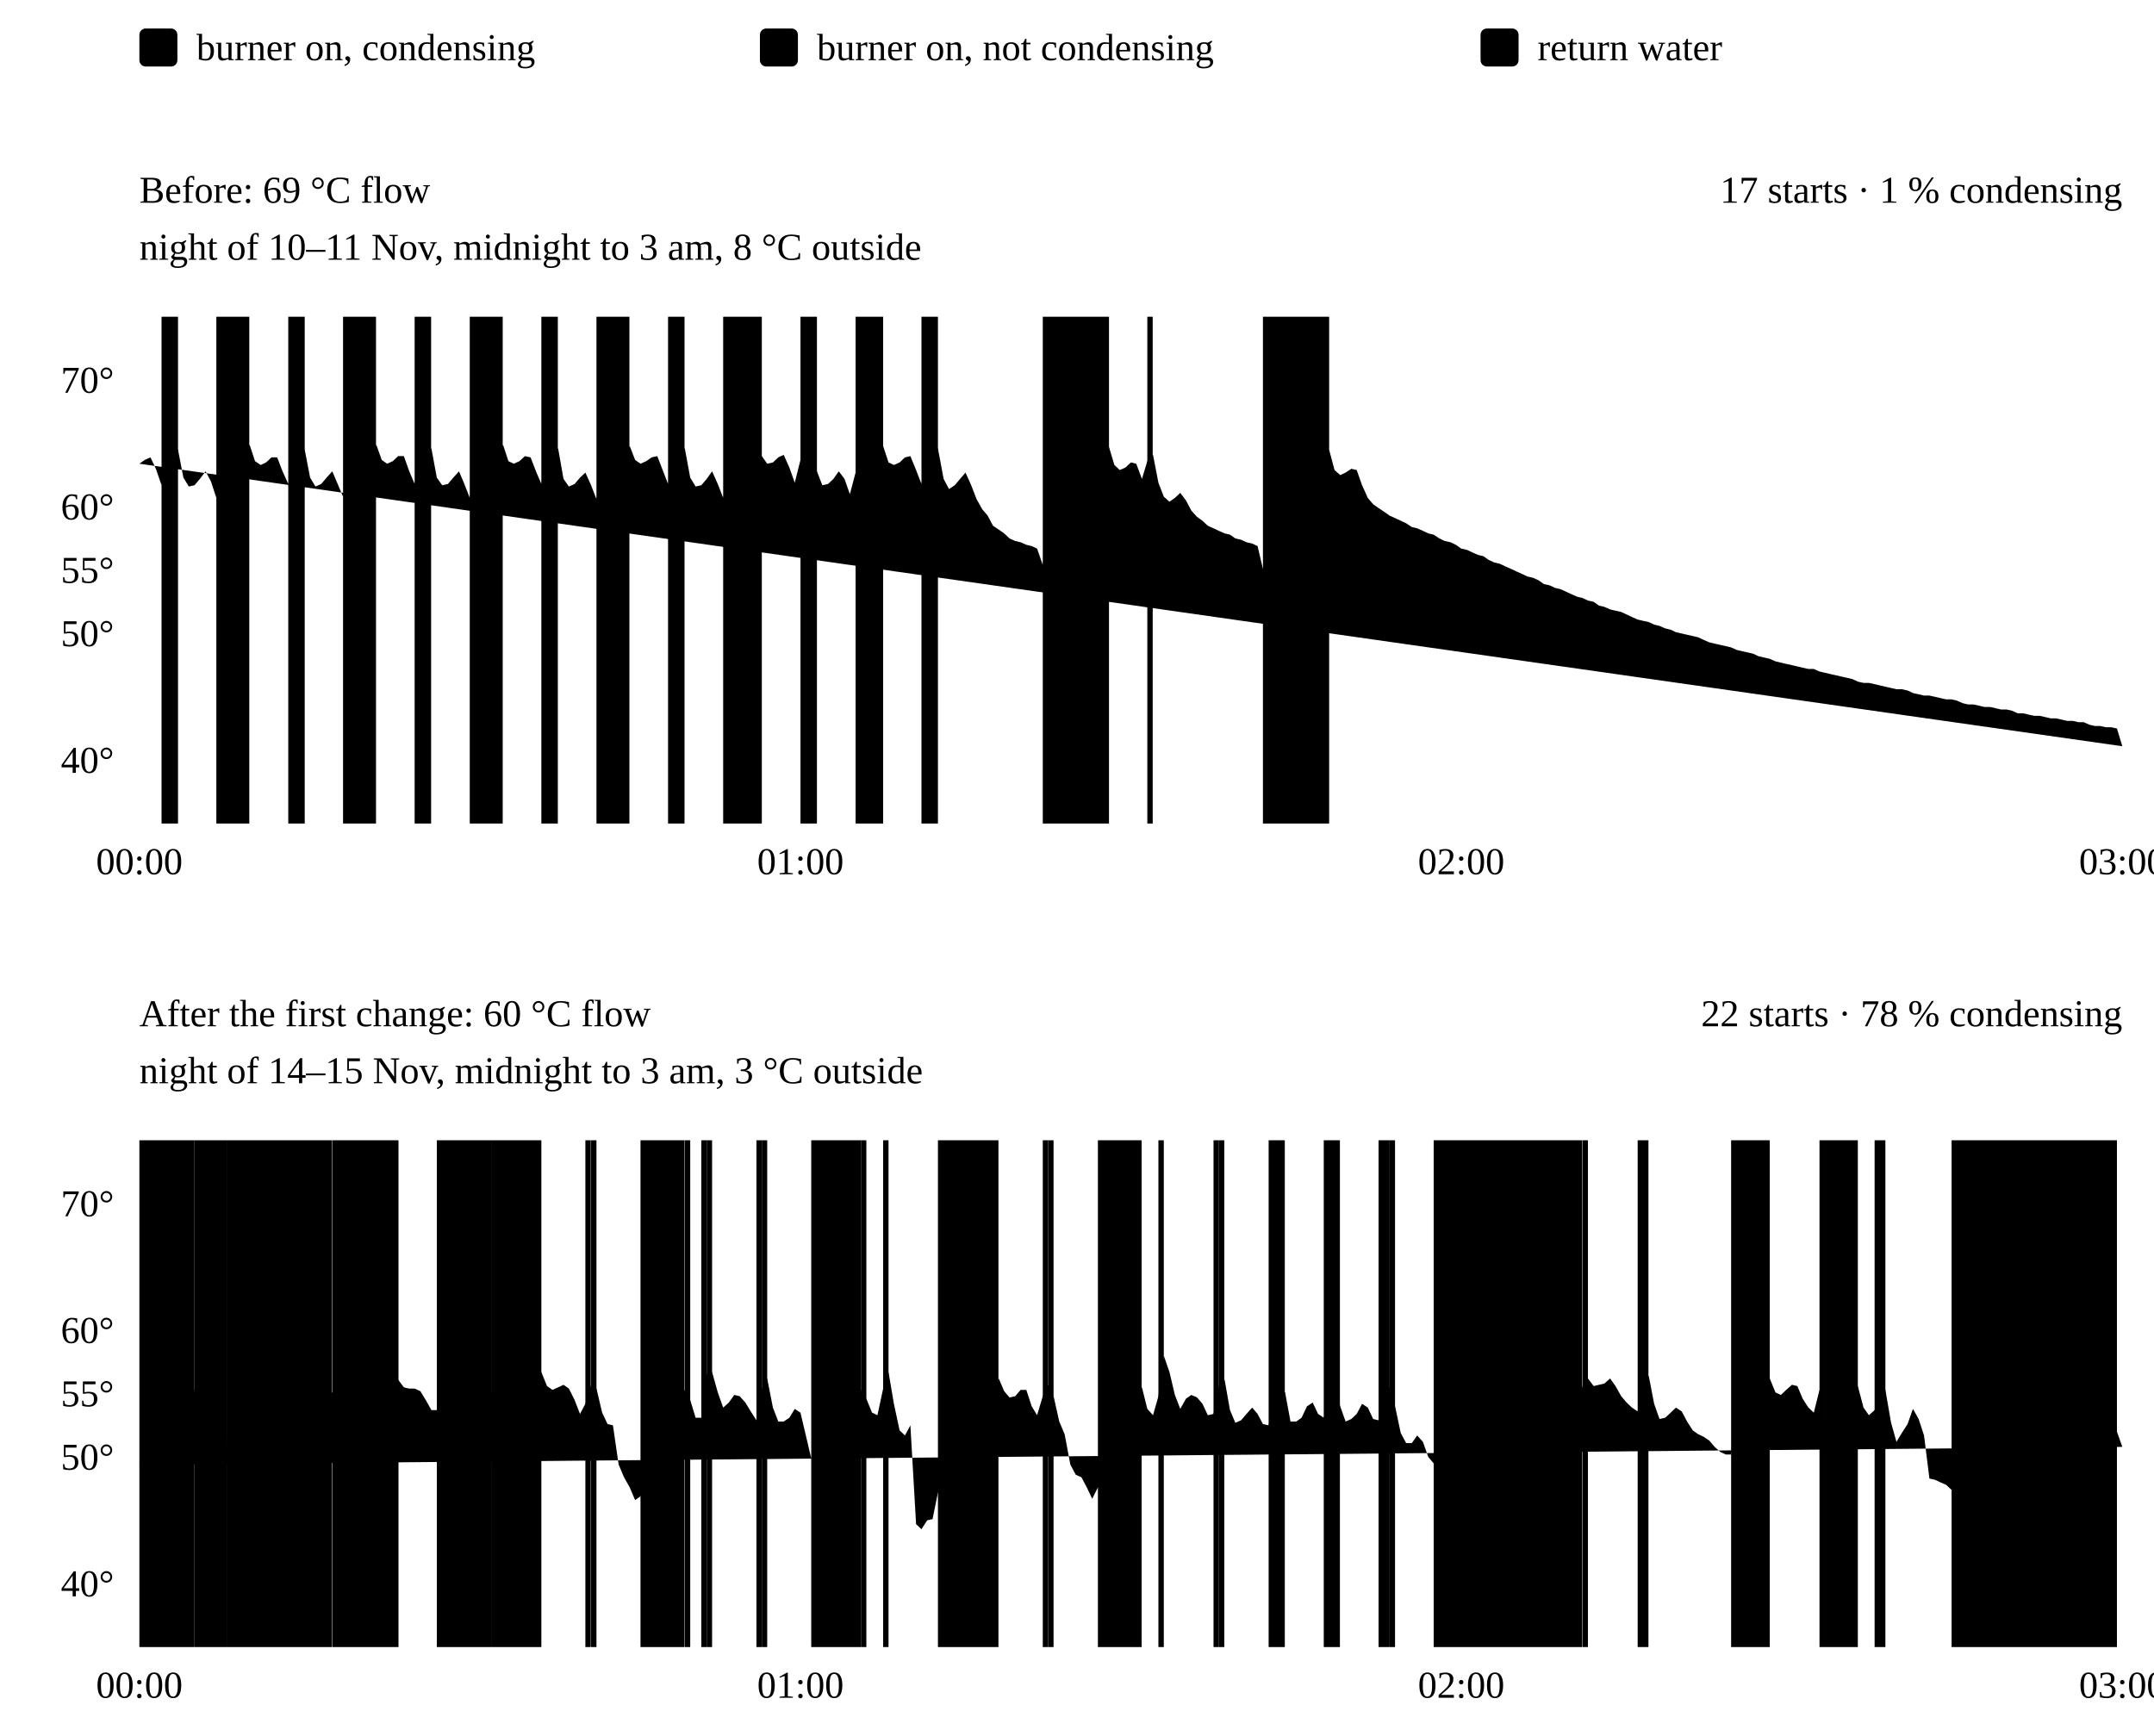
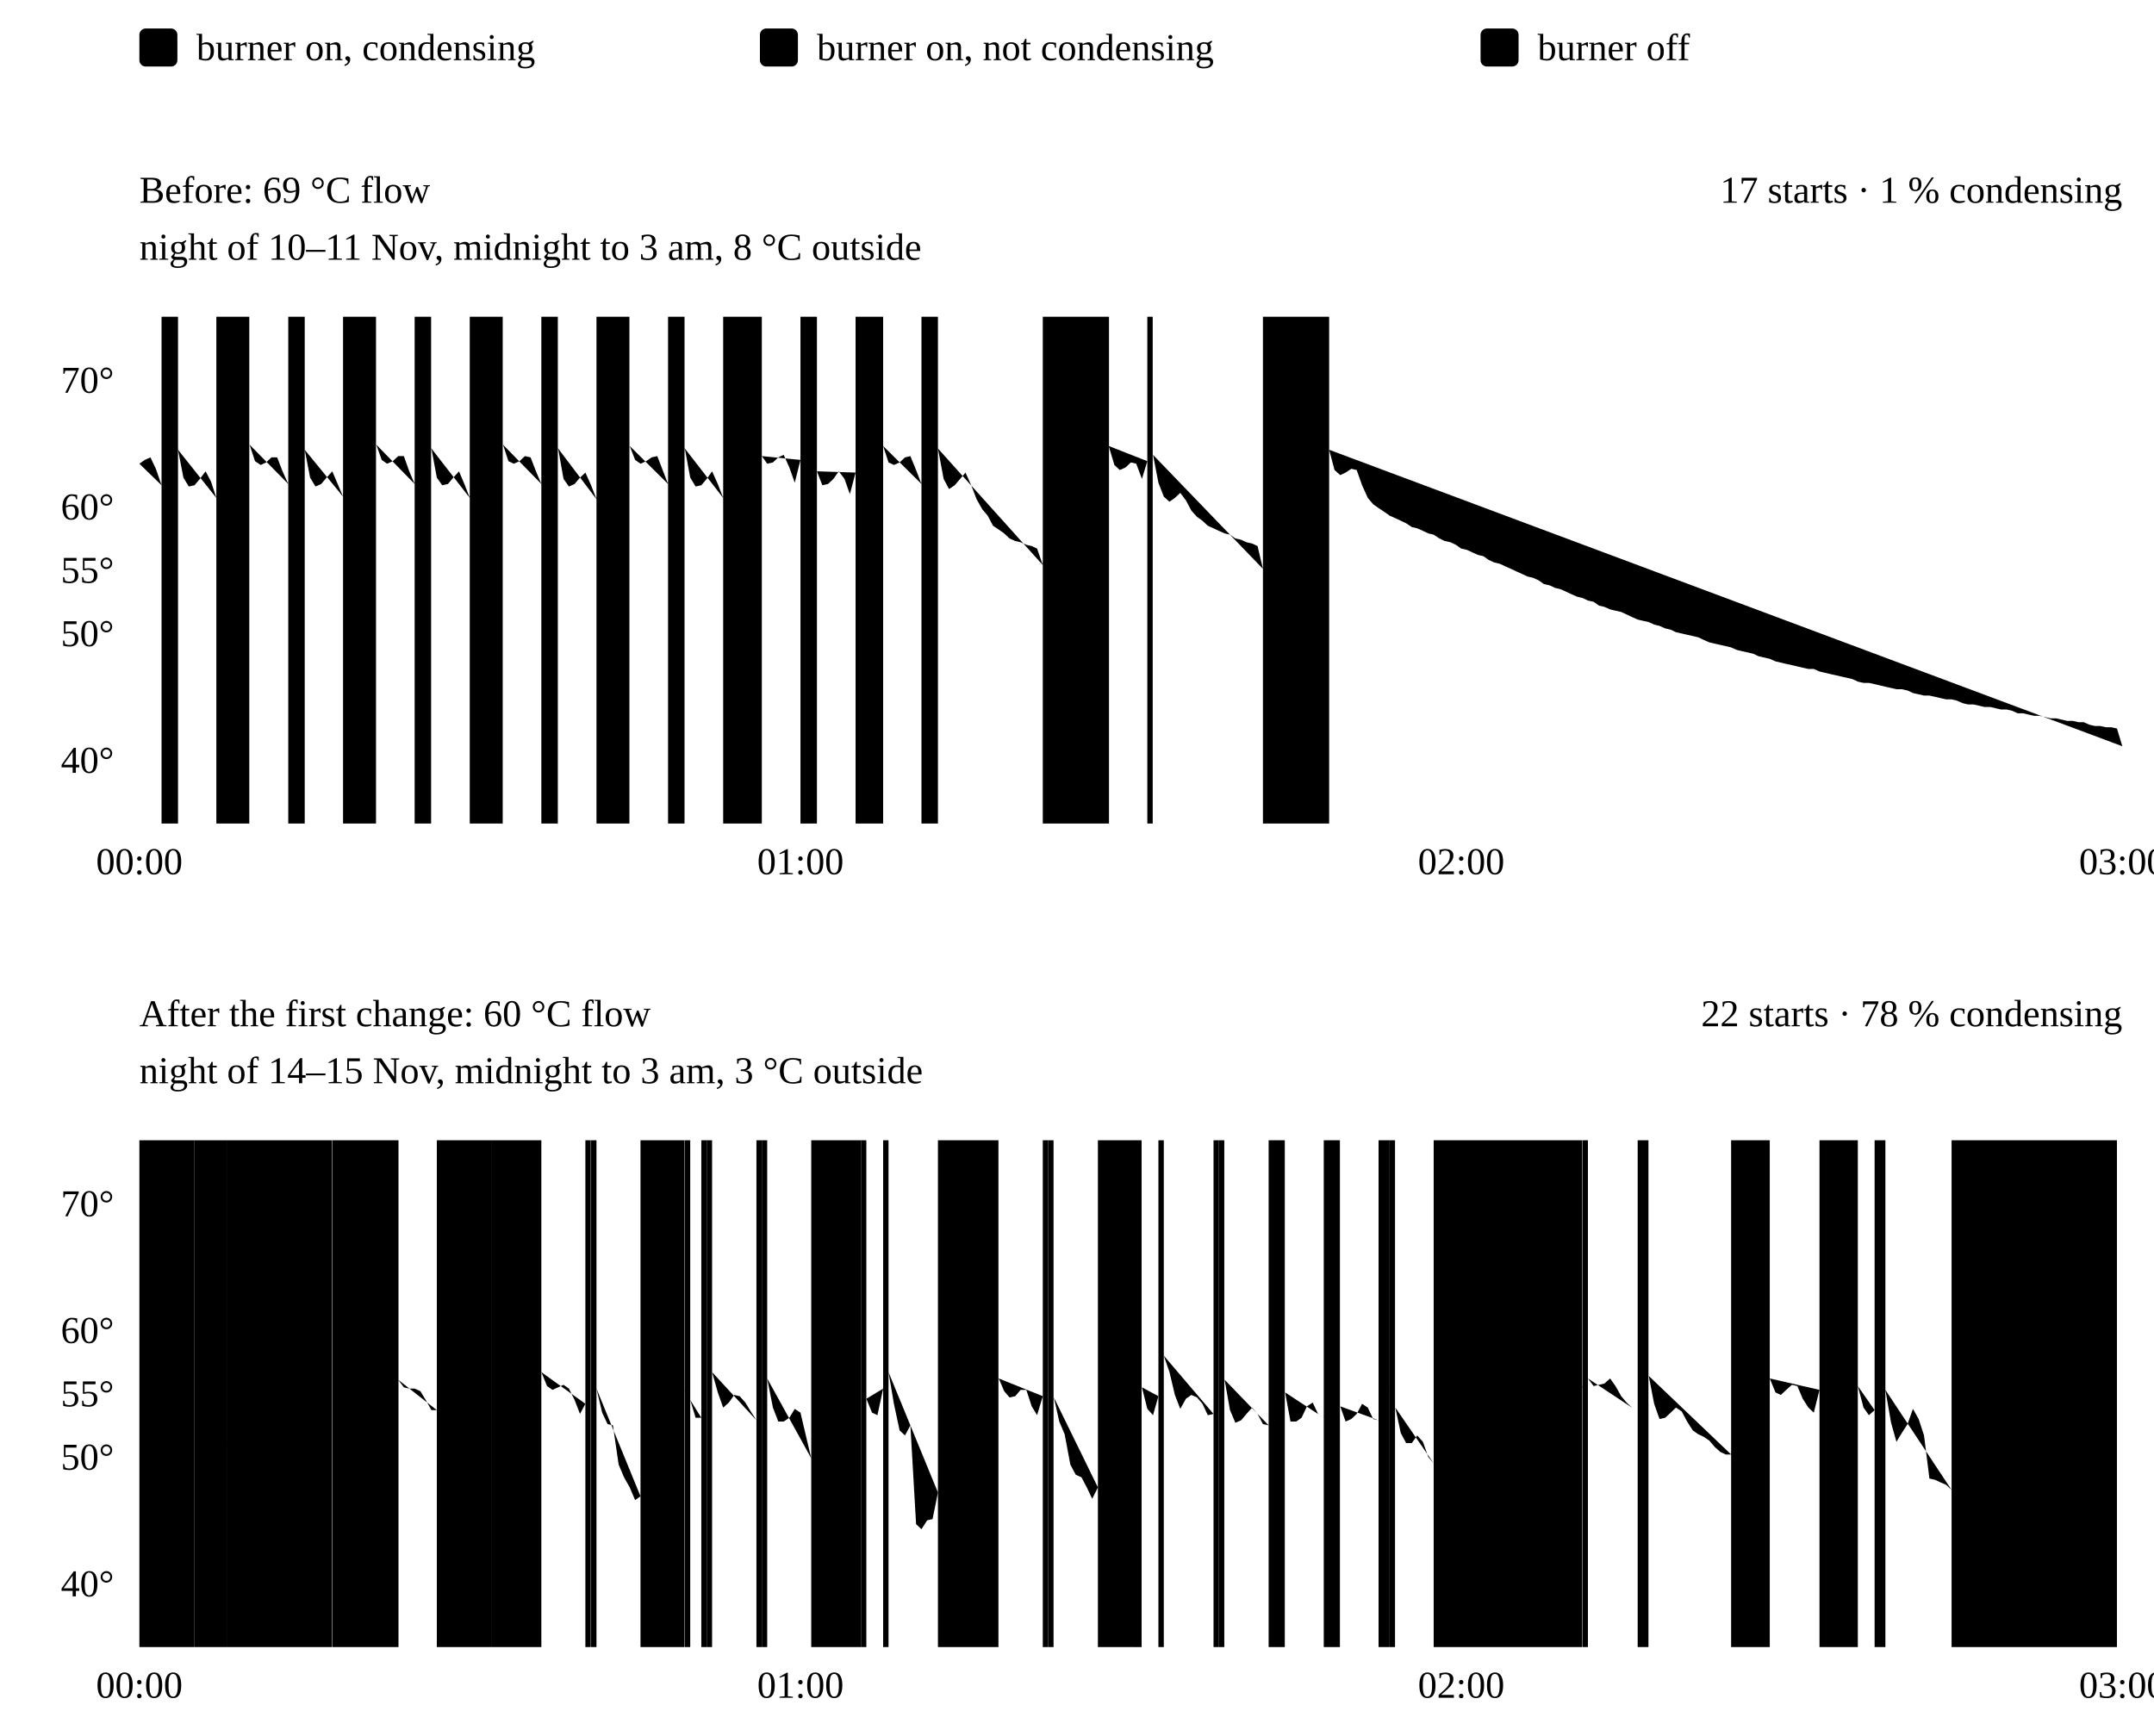
<svg xmlns="http://www.w3.org/2000/svg" viewBox="0 0 680 548" role="img" aria-labelledby="trace-t trace-d">
-   <rect x="44.0" y="9.0" width="12.0" height="12.0" rx="2" class="band-good solid" />
+   <rect x="44.0" y="9.0" width="12.0" height="12.0" rx="2" class="s-good solid" />
  <text x="62.0" y="19.0" text-anchor="start" class="label">burner on, condensing</text>
-   <rect x="239.9" y="9.0" width="12.0" height="12.0" rx="2" class="band-bad solid" />
+   <rect x="239.9" y="9.0" width="12.0" height="12.0" rx="2" class="s-bad solid" />
  <text x="257.9" y="19.0" text-anchor="start" class="label">burner on, not condensing</text>
-   <rect x="467.4" y="9.0" width="12.0" height="12.0" rx="2" class="s-neutral solid" />
-   <text x="485.4" y="19.0" text-anchor="start" class="label">return water</text>
+   <rect x="467.4" y="9.0" width="12.0" height="12.0" rx="2" class="s-off solid" />
+   <text x="485.4" y="19.0" text-anchor="start" class="label">burner off</text>
  <rect x="51.0" y="100.0" width="5.2" height="160.0" rx="0" class="band-bad" />
  <rect x="68.3" y="100.0" width="10.4" height="160.0" rx="0" class="band-bad" />
  <rect x="91.0" y="100.0" width="5.2" height="160.0" rx="0" class="band-bad" />
  <rect x="108.3" y="100.0" width="10.4" height="160.0" rx="0" class="band-bad" />
  <rect x="130.9" y="100.0" width="5.2" height="160.0" rx="0" class="band-bad" />
  <rect x="148.3" y="100.0" width="10.4" height="160.0" rx="0" class="band-bad" />
  <rect x="170.9" y="100.0" width="5.2" height="160.0" rx="0" class="band-bad" />
  <rect x="188.3" y="100.0" width="10.4" height="160.0" rx="0" class="band-bad" />
  <rect x="210.9" y="100.0" width="5.2" height="160.0" rx="0" class="band-bad" />
  <rect x="228.3" y="100.0" width="12.2" height="160.0" rx="0" class="band-bad" />
  <rect x="252.7" y="100.0" width="5.2" height="160.0" rx="0" class="band-bad" />
  <rect x="270.1" y="100.0" width="8.7" height="160.0" rx="0" class="band-bad" />
  <rect x="290.9" y="100.0" width="5.2" height="160.0" rx="0" class="band-bad" />
  <rect x="329.2" y="100.0" width="20.9" height="160.0" rx="0" class="band-bad" />
  <rect x="362.2" y="100.0" width="1.7" height="160.0" rx="0" class="band-bad" />
  <rect x="398.7" y="100.0" width="20.9" height="160.0" rx="0" class="band-bad" />
  <line x1="44.0" y1="240.0" x2="670.0" y2="240.0" class="grid" />
  <text x="36.0" y="244.0" text-anchor="end" class="tick">40°</text>
  <line x1="44.0" y1="200.0" x2="670.0" y2="200.0" class="grid" />
  <text x="36.0" y="204.0" text-anchor="end" class="tick">50°</text>
  <line x1="44.0" y1="160.0" x2="670.0" y2="160.0" class="grid" />
  <text x="36.0" y="164.0" text-anchor="end" class="tick">60°</text>
  <line x1="44.0" y1="120.0" x2="670.0" y2="120.0" class="grid" />
  <text x="36.0" y="124.0" text-anchor="end" class="tick">70°</text>
  <line x1="44.0" y1="180.0" x2="670.0" y2="180.0" class="target" />
  <text x="36.0" y="184.0" text-anchor="end" class="tick strong good-text">55°</text>
-   <path d="M44.0,146.4 L45.7,145.2 L47.5,144.4 L49.2,148.0 L51.0,153.2 L52.7,144.0 L54.4,142.8 L56.2,142.0 L57.9,150.8 L59.6,153.6 L61.4,153.2 L63.1,151.2 L64.9,148.8 L66.6,152.0 L68.3,157.2 L70.1,148.4 L71.8,147.6 L73.6,146.4 L75.3,146.4 L77.0,144.0 L78.8,140.4 L80.5,145.6 L82.3,146.8 L84.0,146.0 L85.7,144.4 L87.5,144.4 L89.2,148.8 L91.0,152.8 L92.7,144.0 L94.4,142.8 L96.2,142.0 L97.9,150.8 L99.6,153.6 L101.4,152.8 L103.1,150.8 L104.9,148.8 L106.6,152.8 L108.3,156.8 L110.1,148.4 L111.8,146.8 L113.6,146.4 L115.3,146.4 L117.0,144.0 L118.8,140.4 L120.5,145.2 L122.2,146.4 L124.0,145.6 L125.7,144.0 L127.5,144.0 L129.2,148.8 L130.9,152.8 L132.7,144.0 L134.4,142.0 L136.2,141.6 L137.9,150.8 L139.6,153.2 L141.4,152.8 L143.1,150.8 L144.9,148.8 L146.6,152.8 L148.3,157.2 L150.1,148.4 L151.8,146.8 L153.6,146.4 L155.3,146.4 L157.0,144.0 L158.8,140.4 L160.5,145.6 L162.2,146.4 L164.0,145.6 L165.7,144.0 L167.5,144.4 L169.2,148.8 L170.9,152.8 L172.7,143.6 L174.4,142.0 L176.2,141.6 L177.9,151.2 L179.6,153.6 L181.4,152.8 L183.1,150.8 L184.8,149.2 L186.6,153.2 L188.3,157.6 L190.1,148.8 L191.8,147.6 L193.5,146.8 L195.3,146.8 L197.0,144.0 L198.8,140.8 L200.5,145.2 L202.2,146.4 L204.0,145.6 L205.7,144.4 L207.5,144.0 L209.2,148.4 L210.9,152.8 L212.7,144.4 L214.4,142.0 L216.2,141.6 L217.9,150.8 L219.6,153.6 L221.4,153.2 L223.1,151.2 L224.8,148.8 L226.6,152.8 L228.3,157.2 L230.1,149.2 L231.8,147.6 L233.5,146.4 L235.3,146.8 L237.0,144.4 L238.8,141.2 L240.5,144.0 L242.2,146.4 L244.0,146.0 L245.7,144.4 L247.4,143.6 L249.2,147.6 L250.9,152.4 L252.7,145.2 L254.4,142.8 L256.1,141.6 L257.9,148.8 L259.6,153.2 L261.4,152.8 L263.1,151.2 L264.8,148.8 L266.6,151.2 L268.3,156.0 L270.1,149.2 L271.8,147.6 L273.5,146.4 L275.3,146.4 L277.0,144.4 L278.8,140.8 L280.5,146.0 L282.2,146.8 L284.0,146.0 L285.7,144.4 L287.4,144.0 L289.2,148.4 L290.9,152.8 L292.7,144.4 L294.4,142.0 L296.1,141.6 L297.9,151.2 L299.6,154.4 L301.4,153.2 L303.1,151.2 L304.8,149.2 L306.6,153.2 L308.3,157.6 L310.1,160.8 L311.8,162.8 L313.5,166.0 L315.3,167.2 L317.0,168.4 L318.7,170.0 L320.5,170.8 L322.2,171.2 L324.0,172.0 L325.7,172.4 L327.4,173.2 L329.2,178.4 L330.9,165.2 L332.7,170.0 L334.4,172.0 L336.1,170.8 L337.9,167.6 L339.6,161.2 L341.4,155.2 L343.1,151.2 L344.8,148.4 L346.6,145.6 L348.3,142.8 L350.0,140.8 L351.8,146.8 L353.5,148.4 L355.3,147.6 L357.0,146.0 L358.7,146.4 L360.5,151.2 L362.2,145.6 L364.0,143.6 L365.7,152.4 L367.4,156.8 L369.2,158.4 L370.9,157.2 L372.6,155.6 L374.4,158.0 L376.1,161.2 L377.9,163.2 L379.6,164.4 L381.3,166.0 L383.1,166.8 L384.8,167.6 L386.6,168.4 L388.3,168.8 L390.0,170.0 L391.8,170.4 L393.5,171.2 L395.3,171.6 L397.0,172.4 L398.7,179.6 L400.5,167.2 L402.2,175.2 L403.9,178.8 L405.7,176.0 L407.4,170.8 L409.2,164.0 L410.9,157.2 L412.6,153.6 L414.4,151.2 L416.1,148.8 L417.9,145.6 L419.6,142.0 L421.3,148.4 L423.1,150.0 L424.8,149.2 L426.6,148.0 L428.3,148.4 L430.0,153.2 L431.8,157.2 L433.5,159.2 L435.2,160.4 L437.0,161.6 L438.7,162.8 L440.5,163.6 L442.2,164.4 L443.9,165.2 L445.7,166.4 L447.4,166.8 L449.2,167.6 L450.9,168.4 L452.6,168.8 L454.4,170.0 L456.1,170.8 L457.9,171.2 L459.6,172.0 L461.3,173.2 L463.1,173.6 L464.8,174.4 L466.6,175.2 L468.3,175.6 L470.0,176.8 L471.8,177.6 L473.5,178.0 L475.2,178.8 L477.0,179.6 L478.7,180.4 L480.5,181.2 L482.2,182.0 L483.9,182.4 L485.7,183.2 L487.4,184.4 L489.2,184.8 L490.9,185.6 L492.6,186.0 L494.4,186.8 L496.1,187.6 L497.9,188.4 L499.6,188.8 L501.3,189.6 L503.1,190.0 L504.8,191.2 L506.5,191.6 L508.3,192.4 L510.0,192.8 L511.8,193.2 L513.5,194.0 L515.2,194.8 L517.0,195.6 L518.7,196.0 L520.5,196.4 L522.2,197.2 L523.9,197.6 L525.7,198.4 L527.4,198.8 L529.1,199.6 L530.9,200.0 L532.6,200.4 L534.4,200.8 L536.1,201.2 L537.8,202.0 L539.6,202.8 L541.3,203.2 L543.1,203.6 L544.8,204.0 L546.5,204.4 L548.3,205.2 L550.0,205.6 L551.8,206.0 L553.5,206.4 L555.2,207.2 L557.0,207.6 L558.7,208.0 L560.5,208.8 L562.2,209.2 L563.9,209.6 L565.7,210.0 L567.4,210.4 L569.1,210.8 L570.9,211.2 L572.6,211.2 L574.4,212.0 L576.1,212.4 L577.8,212.8 L579.6,213.2 L581.3,213.6 L583.1,214.0 L584.8,214.4 L586.5,215.2 L588.3,215.6 L590.0,215.6 L591.8,216.0 L593.5,216.4 L595.2,216.8 L597.0,217.2 L598.7,217.6 L600.4,217.6 L602.2,218.0 L603.9,218.8 L605.7,219.2 L607.4,219.6 L609.1,219.6 L610.9,220.0 L612.6,220.4 L614.4,220.8 L616.1,220.8 L617.8,221.2 L619.6,222.0 L621.3,222.4 L623.0,222.4 L624.8,222.8 L626.5,223.2 L628.3,223.2 L630.0,223.6 L631.7,224.0 L633.5,224.0 L635.2,224.4 L637.0,225.2 L638.7,225.2 L640.4,225.6 L642.2,226.0 L643.9,226.0 L645.7,226.4 L647.4,226.8 L649.1,226.8 L650.9,227.2 L652.6,227.6 L654.4,227.6 L656.1,228.0 L657.8,228.0 L659.6,228.8 L661.3,229.2 L663.0,229.2 L664.8,229.6 L666.5,229.6 L668.3,230.0 L670.0,235.6" class="series s-neutral" />
+   <path d="M44.0,146.4 L45.7,145.2 L47.5,144.4 L49.2,148.0 L51.0,153.2" class="series trace-line s-off" />
+   <path d="M51.0,153.2 L52.7,144.0 L54.4,142.8 L56.2,142.0" class="series trace-line s-bad" />
+   <path d="M56.2,142.0 L57.9,150.8 L59.6,153.6 L61.4,153.2 L63.1,151.2 L64.9,148.8 L66.6,152.0 L68.3,157.2" class="series trace-line s-off" />
+   <path d="M68.3,157.2 L70.1,148.4 L71.8,147.6 L73.6,146.4 L75.3,146.4 L77.0,144.0 L78.8,140.4" class="series trace-line s-bad" />
+   <path d="M78.8,140.4 L80.5,145.6 L82.3,146.8 L84.0,146.0 L85.7,144.4 L87.5,144.4 L89.2,148.8 L91.0,152.8" class="series trace-line s-off" />
+   <path d="M91.0,152.8 L92.7,144.0 L94.4,142.8 L96.2,142.0" class="series trace-line s-bad" />
+   <path d="M96.2,142.0 L97.9,150.8 L99.6,153.6 L101.4,152.8 L103.1,150.8 L104.9,148.8 L106.6,152.8 L108.3,156.8" class="series trace-line s-off" />
+   <path d="M108.3,156.8 L110.1,148.4 L111.8,146.8 L113.6,146.4 L115.3,146.4 L117.0,144.0 L118.8,140.4" class="series trace-line s-bad" />
+   <path d="M118.8,140.4 L120.5,145.2 L122.2,146.4 L124.0,145.6 L125.7,144.0 L127.5,144.0 L129.2,148.8 L130.9,152.8" class="series trace-line s-off" />
+   <path d="M130.9,152.8 L132.7,144.0 L134.4,142.0 L136.2,141.6" class="series trace-line s-bad" />
+   <path d="M136.2,141.6 L137.9,150.8 L139.6,153.2 L141.4,152.8 L143.1,150.8 L144.9,148.8 L146.6,152.8 L148.3,157.2" class="series trace-line s-off" />
+   <path d="M148.3,157.2 L150.1,148.4 L151.8,146.8 L153.6,146.4 L155.3,146.4 L157.0,144.0 L158.8,140.4" class="series trace-line s-bad" />
+   <path d="M158.8,140.4 L160.5,145.6 L162.2,146.4 L164.0,145.6 L165.7,144.0 L167.5,144.4 L169.2,148.8 L170.9,152.8" class="series trace-line s-off" />
+   <path d="M170.9,152.8 L172.7,143.6 L174.4,142.0 L176.2,141.6" class="series trace-line s-bad" />
+   <path d="M176.2,141.6 L177.9,151.2 L179.6,153.6 L181.4,152.8 L183.1,150.8 L184.8,149.2 L186.6,153.2 L188.3,157.6" class="series trace-line s-off" />
+   <path d="M188.3,157.6 L190.1,148.8 L191.8,147.6 L193.5,146.8 L195.3,146.8 L197.0,144.0 L198.8,140.8" class="series trace-line s-bad" />
+   <path d="M198.8,140.8 L200.5,145.2 L202.2,146.4 L204.0,145.6 L205.7,144.4 L207.5,144.0 L209.2,148.4 L210.9,152.8" class="series trace-line s-off" />
+   <path d="M210.9,152.8 L212.7,144.4 L214.4,142.0 L216.2,141.6" class="series trace-line s-bad" />
+   <path d="M216.2,141.6 L217.9,150.8 L219.6,153.6 L221.4,153.2 L223.1,151.2 L224.8,148.8 L226.6,152.8 L228.3,157.2" class="series trace-line s-off" />
+   <path d="M228.3,157.2 L230.1,149.2 L231.8,147.6 L233.5,146.4 L235.3,146.8 L237.0,144.4 L238.8,141.2 L240.5,144.0" class="series trace-line s-bad" />
+   <path d="M240.5,144.0 L242.2,146.4 L244.0,146.0 L245.7,144.4 L247.4,143.6 L249.2,147.6 L250.9,152.4 L252.7,145.2" class="series trace-line s-off" />
+   <path d="M252.7,145.2 L254.4,142.8 L256.1,141.6 L257.9,148.8" class="series trace-line s-bad" />
+   <path d="M257.9,148.8 L259.6,153.2 L261.4,152.8 L263.1,151.2 L264.8,148.8 L266.6,151.2 L268.3,156.0 L270.1,149.2" class="series trace-line s-off" />
+   <path d="M270.1,149.2 L271.8,147.6 L273.5,146.4 L275.3,146.4 L277.0,144.4 L278.8,140.8" class="series trace-line s-bad" />
+   <path d="M278.8,140.8 L280.5,146.0 L282.2,146.8 L284.0,146.0 L285.7,144.4 L287.4,144.0 L289.2,148.4 L290.9,152.8" class="series trace-line s-off" />
+   <path d="M290.9,152.8 L292.7,144.4 L294.4,142.0 L296.1,141.6" class="series trace-line s-bad" />
+   <path d="M296.1,141.6 L297.9,151.2 L299.6,154.4 L301.4,153.2 L303.1,151.2 L304.8,149.2 L306.6,153.2 L308.3,157.6 L310.1,160.8 L311.8,162.8 L313.5,166.0 L315.3,167.2 L317.0,168.4 L318.7,170.0 L320.5,170.8 L322.2,171.2 L324.0,172.0 L325.7,172.4 L327.4,173.2 L329.2,178.4" class="series trace-line s-off" />
+   <path d="M329.2,178.4 L330.9,165.2 L332.7,170.0 L334.4,172.0 L336.1,170.8 L337.9,167.6 L339.6,161.2 L341.4,155.2 L343.1,151.2 L344.8,148.4 L346.6,145.6 L348.3,142.8 L350.0,140.8" class="series trace-line s-bad" />
+   <path d="M350.0,140.8 L351.8,146.8 L353.5,148.4 L355.3,147.6 L357.0,146.0 L358.7,146.4 L360.5,151.2 L362.2,145.6" class="series trace-line s-off" />
+   <path d="M362.2,145.6 L364.0,143.6" class="series trace-line s-bad" />
+   <path d="M364.0,143.6 L365.7,152.4 L367.4,156.8 L369.2,158.4 L370.9,157.2 L372.6,155.6 L374.4,158.0 L376.1,161.2 L377.9,163.2 L379.6,164.4 L381.3,166.0 L383.1,166.8 L384.8,167.6 L386.6,168.4 L388.3,168.8 L390.0,170.0 L391.8,170.4 L393.5,171.2 L395.3,171.6 L397.0,172.4 L398.7,179.6" class="series trace-line s-off" />
+   <path d="M398.7,179.6 L400.5,167.2 L402.2,175.2 L403.9,178.8 L405.7,176.0 L407.4,170.8 L409.2,164.0 L410.9,157.2 L412.6,153.6 L414.4,151.2 L416.1,148.8 L417.9,145.6 L419.6,142.0" class="series trace-line s-bad" />
+   <path d="M419.6,142.0 L421.3,148.4 L423.1,150.0 L424.8,149.2 L426.6,148.0 L428.3,148.4 L430.0,153.2 L431.8,157.2 L433.5,159.2 L435.2,160.4 L437.0,161.6 L438.7,162.8 L440.5,163.6 L442.2,164.4 L443.9,165.2 L445.7,166.4 L447.4,166.8 L449.2,167.6 L450.9,168.4 L452.6,168.8 L454.4,170.0 L456.1,170.8 L457.9,171.2 L459.6,172.0 L461.3,173.2 L463.1,173.6 L464.8,174.4 L466.6,175.2 L468.3,175.6 L470.0,176.8 L471.8,177.6 L473.5,178.0 L475.2,178.8 L477.0,179.6 L478.7,180.4 L480.5,181.2 L482.2,182.0 L483.9,182.4 L485.7,183.2 L487.4,184.4 L489.2,184.8 L490.9,185.6 L492.6,186.0 L494.4,186.8 L496.1,187.6 L497.9,188.4 L499.6,188.8 L501.3,189.6 L503.1,190.0 L504.8,191.2 L506.5,191.6 L508.3,192.4 L510.0,192.8 L511.8,193.2 L513.5,194.0 L515.2,194.8 L517.0,195.6 L518.7,196.0 L520.5,196.4 L522.2,197.2 L523.9,197.6 L525.7,198.4 L527.4,198.8 L529.1,199.6 L530.9,200.0 L532.6,200.4 L534.4,200.8 L536.1,201.2 L537.8,202.0 L539.6,202.8 L541.3,203.2 L543.1,203.6 L544.8,204.0 L546.5,204.4 L548.3,205.2 L550.0,205.6 L551.8,206.0 L553.5,206.4 L555.2,207.2 L557.0,207.6 L558.7,208.0 L560.5,208.8 L562.2,209.2 L563.9,209.6 L565.7,210.0 L567.4,210.4 L569.1,210.8 L570.9,211.2 L572.6,211.2 L574.4,212.0 L576.1,212.4 L577.8,212.8 L579.6,213.2 L581.3,213.6 L583.1,214.0 L584.8,214.4 L586.5,215.2 L588.3,215.6 L590.0,215.6 L591.8,216.0 L593.5,216.4 L595.2,216.8 L597.0,217.2 L598.7,217.6 L600.4,217.6 L602.2,218.0 L603.9,218.8 L605.7,219.2 L607.4,219.6 L609.1,219.6 L610.9,220.0 L612.6,220.4 L614.4,220.8 L616.1,220.8 L617.8,221.2 L619.6,222.0 L621.3,222.4 L623.0,222.4 L624.8,222.8 L626.5,223.2 L628.3,223.2 L630.0,223.6 L631.7,224.0 L633.5,224.0 L635.2,224.4 L637.0,225.2 L638.7,225.2 L640.4,225.6 L642.2,226.0 L643.9,226.0 L645.7,226.4 L647.4,226.8 L649.1,226.8 L650.9,227.2 L652.6,227.6 L654.4,227.6 L656.1,228.0 L657.8,228.0 L659.6,228.8 L661.3,229.2 L663.0,229.2 L664.8,229.6 L666.5,229.6 L668.3,230.0 L670.0,235.6" class="series trace-line s-off" />
  <text x="44.0" y="276.0" text-anchor="middle" class="tick">00:00</text>
  <text x="252.7" y="276.0" text-anchor="middle" class="tick">01:00</text>
  <text x="461.3" y="276.0" text-anchor="middle" class="tick">02:00</text>
  <text x="670.0" y="276.0" text-anchor="middle" class="tick">03:00</text>
  <text x="44.0" y="64.0" text-anchor="start" class="label strong">Before: 69 °C flow</text>
  <text x="670.0" y="64.0" text-anchor="end" class="label strong bad-text">17 starts · 1 % condensing</text>
  <text x="44.0" y="82.0" text-anchor="start" class="note">night of 10–11 Nov, midnight to 3 am, 8 °C outside</text>
  <rect x="44.0" y="360.0" width="17.4" height="160.0" rx="0" class="band-good" />
  <rect x="61.4" y="360.0" width="10.4" height="160.0" rx="0" class="band-bad" />
  <rect x="71.8" y="360.0" width="33.0" height="160.0" rx="0" class="band-good" />
  <rect x="104.9" y="360.0" width="20.9" height="160.0" rx="0" class="band-bad" />
  <rect x="137.9" y="360.0" width="17.4" height="160.0" rx="0" class="band-good" />
  <rect x="155.3" y="360.0" width="15.6" height="160.0" rx="0" class="band-bad" />
  <rect x="184.8" y="360.0" width="1.7" height="160.0" rx="0" class="band-good" />
  <rect x="186.6" y="360.0" width="1.7" height="160.0" rx="0" class="band-bad" />
  <rect x="202.2" y="360.0" width="13.9" height="160.0" rx="0" class="band-good" />
  <rect x="216.2" y="360.0" width="1.7" height="160.0" rx="0" class="band-bad" />
  <rect x="221.4" y="360.0" width="1.7" height="160.0" rx="0" class="band-good" />
  <rect x="223.1" y="360.0" width="1.7" height="160.0" rx="0" class="band-bad" />
  <rect x="238.8" y="360.0" width="1.7" height="160.0" rx="0" class="band-good" />
  <rect x="240.5" y="360.0" width="1.7" height="160.0" rx="0" class="band-bad" />
  <rect x="256.1" y="360.0" width="15.7" height="160.0" rx="0" class="band-good" />
  <rect x="271.8" y="360.0" width="1.7" height="160.0" rx="0" class="band-bad" />
  <rect x="278.8" y="360.0" width="1.7" height="160.0" rx="0" class="band-bad" />
  <rect x="296.1" y="360.0" width="19.1" height="160.0" rx="0" class="band-good" />
  <rect x="329.2" y="360.0" width="1.7" height="160.0" rx="0" class="band-good" />
  <rect x="330.9" y="360.0" width="1.7" height="160.0" rx="0" class="band-bad" />
  <rect x="346.6" y="360.0" width="12.2" height="160.0" rx="0" class="band-good" />
  <rect x="358.7" y="360.0" width="1.7" height="160.0" rx="0" class="band-bad" />
  <rect x="365.7" y="360.0" width="1.7" height="160.0" rx="0" class="band-good" />
  <rect x="383.1" y="360.0" width="1.7" height="160.0" rx="0" class="band-good" />
  <rect x="384.8" y="360.0" width="1.7" height="160.0" rx="0" class="band-bad" />
  <rect x="400.5" y="360.0" width="3.5" height="160.0" rx="0" class="band-good" />
  <rect x="403.9" y="360.0" width="1.7" height="160.0" rx="0" class="band-bad" />
  <rect x="417.9" y="360.0" width="3.5" height="160.0" rx="0" class="band-good" />
  <rect x="421.3" y="360.0" width="1.7" height="160.0" rx="0" class="band-bad" />
  <rect x="435.2" y="360.0" width="3.5" height="160.0" rx="0" class="band-good" />
  <rect x="438.7" y="360.0" width="1.7" height="160.0" rx="0" class="band-bad" />
  <rect x="452.6" y="360.0" width="46.9" height="160.0" rx="0" class="band-good" />
  <rect x="499.6" y="360.0" width="1.7" height="160.0" rx="0" class="band-bad" />
  <rect x="517.0" y="360.0" width="1.7" height="160.0" rx="0" class="band-good" />
  <rect x="518.7" y="360.0" width="1.7" height="160.0" rx="0" class="band-bad" />
  <rect x="546.5" y="360.0" width="12.2" height="160.0" rx="0" class="band-good" />
  <rect x="574.4" y="360.0" width="1.7" height="160.0" rx="0" class="band-bad" />
  <rect x="576.1" y="360.0" width="8.7" height="160.0" rx="0" class="band-good" />
  <rect x="584.8" y="360.0" width="1.7" height="160.0" rx="0" class="band-bad" />
  <rect x="591.8" y="360.0" width="1.7" height="160.0" rx="0" class="band-good" />
  <rect x="593.5" y="360.0" width="1.7" height="160.0" rx="0" class="band-bad" />
  <rect x="616.1" y="360.0" width="52.2" height="160.0" rx="0" class="band-good" />
  <line x1="44.0" y1="500.0" x2="670.0" y2="500.0" class="grid" />
  <text x="36.0" y="504.0" text-anchor="end" class="tick">40°</text>
  <line x1="44.0" y1="460.0" x2="670.0" y2="460.0" class="grid" />
  <text x="36.0" y="464.0" text-anchor="end" class="tick">50°</text>
  <line x1="44.0" y1="420.0" x2="670.0" y2="420.0" class="grid" />
  <text x="36.0" y="424.0" text-anchor="end" class="tick">60°</text>
  <line x1="44.0" y1="380.0" x2="670.0" y2="380.0" class="grid" />
  <text x="36.0" y="384.0" text-anchor="end" class="tick">70°</text>
  <line x1="44.0" y1="440.0" x2="670.0" y2="440.0" class="target" />
  <text x="36.0" y="444.0" text-anchor="end" class="tick strong good-text">55°</text>
-   <path d="M44.0,462.4 L45.7,460.0 L47.5,457.2 L49.2,454.0 L51.0,451.2 L52.7,449.2 L54.4,447.6 L56.2,446.0 L57.9,444.0 L59.6,441.2 L61.4,438.8 L63.1,437.6 L64.9,436.8 L66.6,435.6 L68.3,434.8 L70.1,435.6 L71.8,456.8 L73.6,459.2 L75.3,458.4 L77.0,456.8 L78.8,456.0 L80.5,455.6 L82.3,454.8 L84.0,452.8 L85.7,450.0 L87.5,448.0 L89.2,446.4 L91.0,446.0 L92.7,445.2 L94.4,444.4 L96.2,444.0 L97.9,442.8 L99.6,442.4 L101.4,441.6 L103.1,440.8 L104.9,439.6 L106.6,439.2 L108.3,438.4 L110.1,438.0 L111.8,437.2 L113.6,436.8 L115.3,435.6 L117.0,435.2 L118.8,434.4 L120.5,434.0 L122.2,433.6 L124.0,432.4 L125.7,435.6 L127.5,438.0 L129.2,438.4 L130.9,438.4 L132.7,439.2 L134.4,442.0 L136.2,445.2 L137.9,445.2 L139.6,441.6 L141.4,442.0 L143.1,443.2 L144.9,444.4 L146.6,442.4 L148.3,442.4 L150.1,442.0 L151.8,441.6 L153.6,440.8 L155.3,439.6 L157.0,438.8 L158.8,438.0 L160.5,437.2 L162.2,436.0 L164.0,435.6 L165.7,434.8 L167.5,434.4 L169.2,434.0 L170.9,433.2 L172.7,437.6 L174.4,438.8 L176.2,438.0 L177.9,437.2 L179.6,438.4 L181.4,442.0 L183.1,446.4 L184.8,443.2 L186.6,437.2 L188.3,438.4 L190.1,446.0 L191.8,449.6 L193.5,450.0 L195.3,462.4 L197.0,466.4 L198.8,469.6 L200.5,473.6 L202.2,472.4 L204.0,468.0 L205.7,470.0 L207.5,472.4 L209.2,472.4 L210.9,462.4 L212.7,446.4 L214.4,441.2 L216.2,438.8 L217.9,442.0 L219.6,447.6 L221.4,447.6 L223.1,433.6 L224.8,433.2 L226.6,439.6 L228.3,444.4 L230.1,442.8 L231.8,440.4 L233.5,440.8 L235.3,442.8 L237.0,445.6 L238.8,448.4 L240.5,438.4 L242.2,435.2 L244.0,444.4 L245.7,448.8 L247.4,448.8 L249.2,447.6 L250.9,444.8 L252.7,446.0 L254.4,453.2 L256.1,460.4 L257.9,452.8 L259.6,451.2 L261.4,450.4 L263.1,451.6 L264.8,449.6 L266.6,447.6 L268.3,444.8 L270.1,441.2 L271.8,438.8 L273.5,441.6 L275.3,446.0 L277.0,446.8 L278.8,438.4 L280.5,433.2 L282.2,443.2 L284.0,451.6 L285.7,453.2 L287.4,450.0 L289.2,481.2 L290.9,482.8 L292.7,480.0 L294.4,479.6 L296.1,471.2 L297.9,472.0 L299.6,474.4 L301.4,475.2 L303.1,470.8 L304.8,462.8 L306.6,457.2 L308.3,455.2 L310.1,453.6 L311.8,447.6 L313.5,441.6 L315.3,435.2 L317.0,439.2 L318.7,441.2 L320.5,440.8 L322.2,438.8 L324.0,438.8 L325.7,444.0 L327.4,446.8 L329.2,440.8 L330.9,437.2 L332.7,441.2 L334.4,448.8 L336.1,452.8 L337.9,462.4 L339.6,465.6 L341.4,466.4 L343.1,469.6 L344.8,473.2 L346.6,469.6 L348.3,468.8 L350.0,469.6 L351.8,470.0 L353.5,466.8 L355.3,449.2 L357.0,443.2 L358.7,439.6 L360.5,438.0 L362.2,444.8 L364.0,446.8 L365.7,440.8 L367.4,428.0 L369.2,433.2 L370.9,440.4 L372.6,444.8 L374.4,441.6 L376.1,440.4 L377.9,441.2 L379.6,443.2 L381.3,446.8 L383.1,446.4 L384.8,437.6 L386.6,435.6 L388.3,445.2 L390.0,449.2 L391.8,448.4 L393.5,446.4 L395.3,444.4 L397.0,446.4 L398.7,449.6 L400.5,450.0 L402.2,441.2 L403.9,438.8 L405.7,439.6 L407.4,448.8 L409.2,448.8 L410.9,447.6 L412.6,444.0 L414.4,442.8 L416.1,446.4 L417.9,447.6 L419.6,440.4 L421.3,438.0 L423.1,444.0 L424.8,448.8 L426.6,448.0 L428.3,446.4 L430.0,443.2 L431.8,444.4 L433.5,448.0 L435.2,448.4 L437.0,440.4 L438.7,438.0 L440.5,444.4 L442.2,452.4 L443.9,455.6 L445.7,455.6 L447.4,453.2 L449.2,455.2 L450.9,460.0 L452.6,462.0 L454.4,456.4 L456.1,456.0 L457.9,456.8 L459.6,457.2 L461.3,452.8 L463.1,449.6 L464.8,448.0 L466.6,456.8 L468.3,462.0 L470.0,462.0 L471.8,460.4 L473.5,459.2 L475.2,460.8 L477.0,477.2 L478.7,480.4 L480.5,476.4 L482.2,472.4 L483.9,460.0 L485.7,456.4 L487.4,455.2 L489.2,452.8 L490.9,450.0 L492.6,448.4 L494.4,446.0 L496.1,444.4 L497.9,442.8 L499.6,437.6 L501.3,435.2 L503.1,437.6 L504.8,437.2 L506.5,436.8 L508.3,435.2 L510.0,437.6 L511.8,440.8 L513.5,442.8 L515.2,444.4 L517.0,445.6 L518.7,436.0 L520.5,434.4 L522.2,443.2 L523.9,448.0 L525.7,447.6 L527.4,446.0 L529.1,444.4 L530.9,445.6 L532.6,448.8 L534.4,451.6 L536.1,452.8 L537.8,453.6 L539.6,454.8 L541.3,456.8 L543.1,458.4 L544.8,459.2 L546.5,459.2 L548.3,448.8 L550.0,448.4 L551.8,448.4 L553.5,448.0 L555.2,444.0 L557.0,440.4 L558.7,435.2 L560.5,439.6 L562.2,440.4 L563.9,438.8 L565.7,437.2 L567.4,437.6 L569.1,441.6 L570.9,444.4 L572.6,446.0 L574.4,438.8 L576.1,448.0 L577.8,448.8 L579.6,448.4 L581.3,445.6 L583.1,442.8 L584.8,439.2 L586.5,437.6 L588.3,444.4 L590.0,446.8 L591.8,445.2 L593.5,434.8 L595.2,438.8 L597.0,449.2 L598.7,455.2 L600.4,452.4 L602.2,449.6 L603.9,444.8 L605.7,448.0 L607.4,453.2 L609.1,466.8 L610.9,467.2 L612.6,468.0 L614.4,468.8 L616.1,470.4 L617.8,468.8 L619.6,480.0 L621.3,484.0 L623.0,487.6 L624.8,490.8 L626.5,490.8 L628.3,488.8 L630.0,487.2 L631.7,486.0 L633.5,485.2 L635.2,482.8 L637.0,471.2 L638.7,467.6 L640.4,461.2 L642.2,457.2 L643.9,454.0 L645.7,452.0 L647.4,450.4 L649.1,449.6 L650.9,448.4 L652.6,447.6 L654.4,446.0 L656.1,445.2 L657.8,444.0 L659.6,445.2 L661.3,467.6 L663.0,466.0 L664.8,459.6 L666.5,455.6 L668.3,452.0 L670.0,456.8" class="series s-neutral" />
+   <path d="M44.0,462.4 L45.7,460.0 L47.5,457.2 L49.2,454.0 L51.0,451.2 L52.7,449.2 L54.4,447.6 L56.2,446.0 L57.9,444.0 L59.6,441.2 L61.4,438.8" class="series trace-line s-good" />
+   <path d="M61.4,438.8 L63.1,437.6 L64.9,436.8 L66.6,435.6 L68.3,434.8 L70.1,435.6 L71.8,456.8" class="series trace-line s-bad" />
+   <path d="M71.8,456.8 L73.6,459.2 L75.3,458.4 L77.0,456.8 L78.8,456.0 L80.5,455.6 L82.3,454.8 L84.0,452.8 L85.7,450.0 L87.5,448.0 L89.2,446.4 L91.0,446.0 L92.7,445.2 L94.4,444.4 L96.2,444.0 L97.9,442.8 L99.6,442.4 L101.4,441.6 L103.1,440.8 L104.9,439.6" class="series trace-line s-good" />
+   <path d="M104.9,439.6 L106.6,439.2 L108.3,438.4 L110.1,438.0 L111.8,437.2 L113.6,436.8 L115.3,435.6 L117.0,435.2 L118.8,434.4 L120.5,434.0 L122.2,433.6 L124.0,432.4 L125.7,435.6" class="series trace-line s-bad" />
+   <path d="M125.7,435.6 L127.5,438.0 L129.2,438.4 L130.9,438.4 L132.7,439.2 L134.4,442.0 L136.2,445.2 L137.9,445.2" class="series trace-line s-off" />
+   <path d="M137.9,445.2 L139.6,441.6 L141.4,442.0 L143.1,443.2 L144.9,444.4 L146.6,442.4 L148.3,442.4 L150.1,442.0 L151.8,441.6 L153.6,440.8 L155.3,439.6" class="series trace-line s-good" />
+   <path d="M155.3,439.6 L157.0,438.8 L158.8,438.0 L160.5,437.2 L162.2,436.0 L164.0,435.6 L165.7,434.8 L167.5,434.4 L169.2,434.0 L170.9,433.2" class="series trace-line s-bad" />
+   <path d="M170.9,433.2 L172.7,437.6 L174.4,438.8 L176.2,438.0 L177.9,437.2 L179.6,438.4 L181.4,442.0 L183.1,446.4 L184.8,443.2" class="series trace-line s-off" />
+   <path d="M184.8,443.2 L186.6,437.2" class="series trace-line s-good" />
+   <path d="M186.6,437.2 L188.3,438.4" class="series trace-line s-bad" />
+   <path d="M188.3,438.4 L190.1,446.0 L191.8,449.6 L193.5,450.0 L195.3,462.4 L197.0,466.4 L198.8,469.6 L200.5,473.6 L202.2,472.4" class="series trace-line s-off" />
+   <path d="M202.2,472.4 L204.0,468.0 L205.7,470.0 L207.5,472.4 L209.2,472.4 L210.9,462.4 L212.7,446.4 L214.4,441.2 L216.2,438.8" class="series trace-line s-good" />
+   <path d="M216.2,438.8 L217.9,442.0" class="series trace-line s-bad" />
+   <path d="M217.9,442.0 L219.6,447.6 L221.4,447.6" class="series trace-line s-off" />
+   <path d="M221.4,447.6 L223.1,433.6" class="series trace-line s-good" />
+   <path d="M223.1,433.6 L224.8,433.2" class="series trace-line s-bad" />
+   <path d="M224.8,433.2 L226.6,439.6 L228.3,444.4 L230.1,442.8 L231.8,440.4 L233.5,440.8 L235.3,442.8 L237.0,445.6 L238.8,448.4" class="series trace-line s-off" />
+   <path d="M238.8,448.4 L240.5,438.4" class="series trace-line s-good" />
+   <path d="M240.5,438.4 L242.2,435.2" class="series trace-line s-bad" />
+   <path d="M242.2,435.2 L244.0,444.4 L245.7,448.8 L247.4,448.8 L249.2,447.6 L250.9,444.8 L252.7,446.0 L254.4,453.2 L256.1,460.4" class="series trace-line s-off" />
+   <path d="M256.1,460.4 L257.9,452.8 L259.6,451.2 L261.4,450.4 L263.1,451.6 L264.8,449.6 L266.6,447.6 L268.3,444.8 L270.1,441.2 L271.8,438.8" class="series trace-line s-good" />
+   <path d="M271.8,438.8 L273.5,441.6" class="series trace-line s-bad" />
+   <path d="M273.5,441.6 L275.3,446.0 L277.0,446.8 L278.8,438.4" class="series trace-line s-off" />
+   <path d="M278.8,438.4 L280.5,433.2" class="series trace-line s-bad" />
+   <path d="M280.5,433.2 L282.2,443.2 L284.0,451.6 L285.7,453.2 L287.4,450.0 L289.2,481.2 L290.9,482.8 L292.7,480.0 L294.4,479.6 L296.1,471.2" class="series trace-line s-off" />
+   <path d="M296.1,471.2 L297.9,472.0 L299.6,474.4 L301.4,475.2 L303.1,470.8 L304.8,462.8 L306.6,457.2 L308.3,455.2 L310.1,453.6 L311.8,447.6 L313.5,441.6 L315.3,435.2" class="series trace-line s-good" />
+   <path d="M315.3,435.2 L317.0,439.2 L318.7,441.2 L320.5,440.8 L322.2,438.8 L324.0,438.8 L325.7,444.0 L327.4,446.8 L329.2,440.8" class="series trace-line s-off" />
+   <path d="M329.2,440.8 L330.9,437.2" class="series trace-line s-good" />
+   <path d="M330.9,437.2 L332.7,441.2" class="series trace-line s-bad" />
+   <path d="M332.7,441.2 L334.4,448.8 L336.1,452.8 L337.9,462.4 L339.6,465.6 L341.4,466.4 L343.1,469.6 L344.8,473.2 L346.6,469.6" class="series trace-line s-off" />
+   <path d="M346.6,469.6 L348.3,468.8 L350.0,469.6 L351.8,470.0 L353.5,466.8 L355.3,449.2 L357.0,443.2 L358.7,439.6" class="series trace-line s-good" />
+   <path d="M358.7,439.6 L360.5,438.0" class="series trace-line s-bad" />
+   <path d="M360.5,438.0 L362.2,444.8 L364.0,446.8 L365.7,440.8" class="series trace-line s-off" />
+   <path d="M365.7,440.8 L367.4,428.0" class="series trace-line s-good" />
+   <path d="M367.4,428.0 L369.2,433.2 L370.9,440.4 L372.6,444.8 L374.4,441.6 L376.1,440.4 L377.9,441.2 L379.6,443.2 L381.3,446.8 L383.1,446.4" class="series trace-line s-off" />
+   <path d="M383.1,446.4 L384.8,437.6" class="series trace-line s-good" />
+   <path d="M384.8,437.6 L386.6,435.6" class="series trace-line s-bad" />
+   <path d="M386.6,435.6 L388.3,445.2 L390.0,449.2 L391.8,448.4 L393.5,446.4 L395.3,444.4 L397.0,446.4 L398.7,449.6 L400.5,450.0" class="series trace-line s-off" />
+   <path d="M400.5,450.0 L402.2,441.2 L403.9,438.8" class="series trace-line s-good" />
+   <path d="M403.9,438.8 L405.7,439.6" class="series trace-line s-bad" />
+   <path d="M405.7,439.6 L407.4,448.8 L409.2,448.8 L410.9,447.6 L412.6,444.0 L414.4,442.8 L416.1,446.4 L417.9,447.6" class="series trace-line s-off" />
+   <path d="M417.9,447.6 L419.6,440.4 L421.3,438.0" class="series trace-line s-good" />
+   <path d="M421.3,438.0 L423.1,444.0" class="series trace-line s-bad" />
+   <path d="M423.1,444.0 L424.8,448.8 L426.6,448.0 L428.3,446.4 L430.0,443.2 L431.8,444.4 L433.5,448.0 L435.2,448.4" class="series trace-line s-off" />
+   <path d="M435.2,448.4 L437.0,440.4 L438.7,438.0" class="series trace-line s-good" />
+   <path d="M438.7,438.0 L440.5,444.4" class="series trace-line s-bad" />
+   <path d="M440.5,444.4 L442.2,452.4 L443.9,455.6 L445.7,455.6 L447.4,453.2 L449.2,455.2 L450.9,460.0 L452.6,462.0" class="series trace-line s-off" />
+   <path d="M452.6,462.0 L454.4,456.4 L456.1,456.0 L457.9,456.8 L459.6,457.2 L461.3,452.8 L463.1,449.6 L464.8,448.0 L466.6,456.8 L468.3,462.0 L470.0,462.0 L471.8,460.4 L473.5,459.2 L475.2,460.8 L477.0,477.2 L478.7,480.4 L480.5,476.4 L482.2,472.4 L483.9,460.0 L485.7,456.4 L487.4,455.2 L489.2,452.8 L490.9,450.0 L492.6,448.4 L494.4,446.0 L496.1,444.4 L497.9,442.8 L499.6,437.6" class="series trace-line s-good" />
+   <path d="M499.6,437.6 L501.3,435.2" class="series trace-line s-bad" />
+   <path d="M501.3,435.2 L503.1,437.6 L504.8,437.2 L506.5,436.8 L508.3,435.2 L510.0,437.6 L511.8,440.8 L513.5,442.8 L515.2,444.4 L517.0,445.6" class="series trace-line s-off" />
+   <path d="M517.0,445.6 L518.7,436.0" class="series trace-line s-good" />
+   <path d="M518.7,436.0 L520.5,434.4" class="series trace-line s-bad" />
+   <path d="M520.5,434.4 L522.2,443.2 L523.9,448.0 L525.7,447.6 L527.4,446.0 L529.1,444.4 L530.9,445.6 L532.6,448.8 L534.4,451.6 L536.1,452.8 L537.8,453.6 L539.6,454.8 L541.3,456.8 L543.1,458.4 L544.8,459.2 L546.5,459.2" class="series trace-line s-off" />
+   <path d="M546.5,459.2 L548.3,448.8 L550.0,448.4 L551.8,448.4 L553.5,448.0 L555.2,444.0 L557.0,440.4 L558.7,435.2" class="series trace-line s-good" />
+   <path d="M558.7,435.2 L560.5,439.6 L562.2,440.4 L563.9,438.8 L565.7,437.2 L567.4,437.6 L569.1,441.6 L570.9,444.4 L572.6,446.0 L574.4,438.8" class="series trace-line s-off" />
+   <path d="M574.4,438.8 L576.1,448.0" class="series trace-line s-bad" />
+   <path d="M576.1,448.0 L577.8,448.8 L579.6,448.4 L581.3,445.6 L583.1,442.8 L584.8,439.2" class="series trace-line s-good" />
+   <path d="M584.8,439.2 L586.5,437.6" class="series trace-line s-bad" />
+   <path d="M586.5,437.6 L588.3,444.4 L590.0,446.8 L591.8,445.2" class="series trace-line s-off" />
+   <path d="M591.8,445.2 L593.5,434.8" class="series trace-line s-good" />
+   <path d="M593.5,434.8 L595.2,438.8" class="series trace-line s-bad" />
+   <path d="M595.2,438.8 L597.0,449.2 L598.7,455.2 L600.4,452.4 L602.2,449.6 L603.9,444.8 L605.7,448.0 L607.4,453.2 L609.1,466.8 L610.9,467.2 L612.6,468.0 L614.4,468.8 L616.1,470.4" class="series trace-line s-off" />
+   <path d="M616.1,470.4 L617.8,468.8 L619.6,480.0 L621.3,484.0 L623.0,487.6 L624.8,490.8 L626.5,490.8 L628.3,488.8 L630.0,487.2 L631.7,486.0 L633.5,485.2 L635.2,482.8 L637.0,471.2 L638.7,467.6 L640.4,461.2 L642.2,457.2 L643.9,454.0 L645.7,452.0 L647.4,450.4 L649.1,449.6 L650.9,448.4 L652.6,447.6 L654.4,446.0 L656.1,445.2 L657.8,444.0 L659.6,445.2 L661.3,467.6 L663.0,466.0 L664.8,459.6 L666.5,455.6 L668.3,452.0" class="series trace-line s-good" />
+   <path d="M668.3,452.0 L670.0,456.8" class="series trace-line s-off" />
  <text x="44.0" y="536.0" text-anchor="middle" class="tick">00:00</text>
  <text x="252.7" y="536.0" text-anchor="middle" class="tick">01:00</text>
  <text x="461.3" y="536.0" text-anchor="middle" class="tick">02:00</text>
  <text x="670.0" y="536.0" text-anchor="middle" class="tick">03:00</text>
  <text x="44.0" y="324.0" text-anchor="start" class="label strong">After the first change: 60 °C flow</text>
  <text x="670.0" y="324.0" text-anchor="end" class="label strong good-text">22 starts · 78 % condensing</text>
  <text x="44.0" y="342.0" text-anchor="start" class="note">night of 14–15 Nov, midnight to 3 am, 3 °C outside</text>
</svg>
